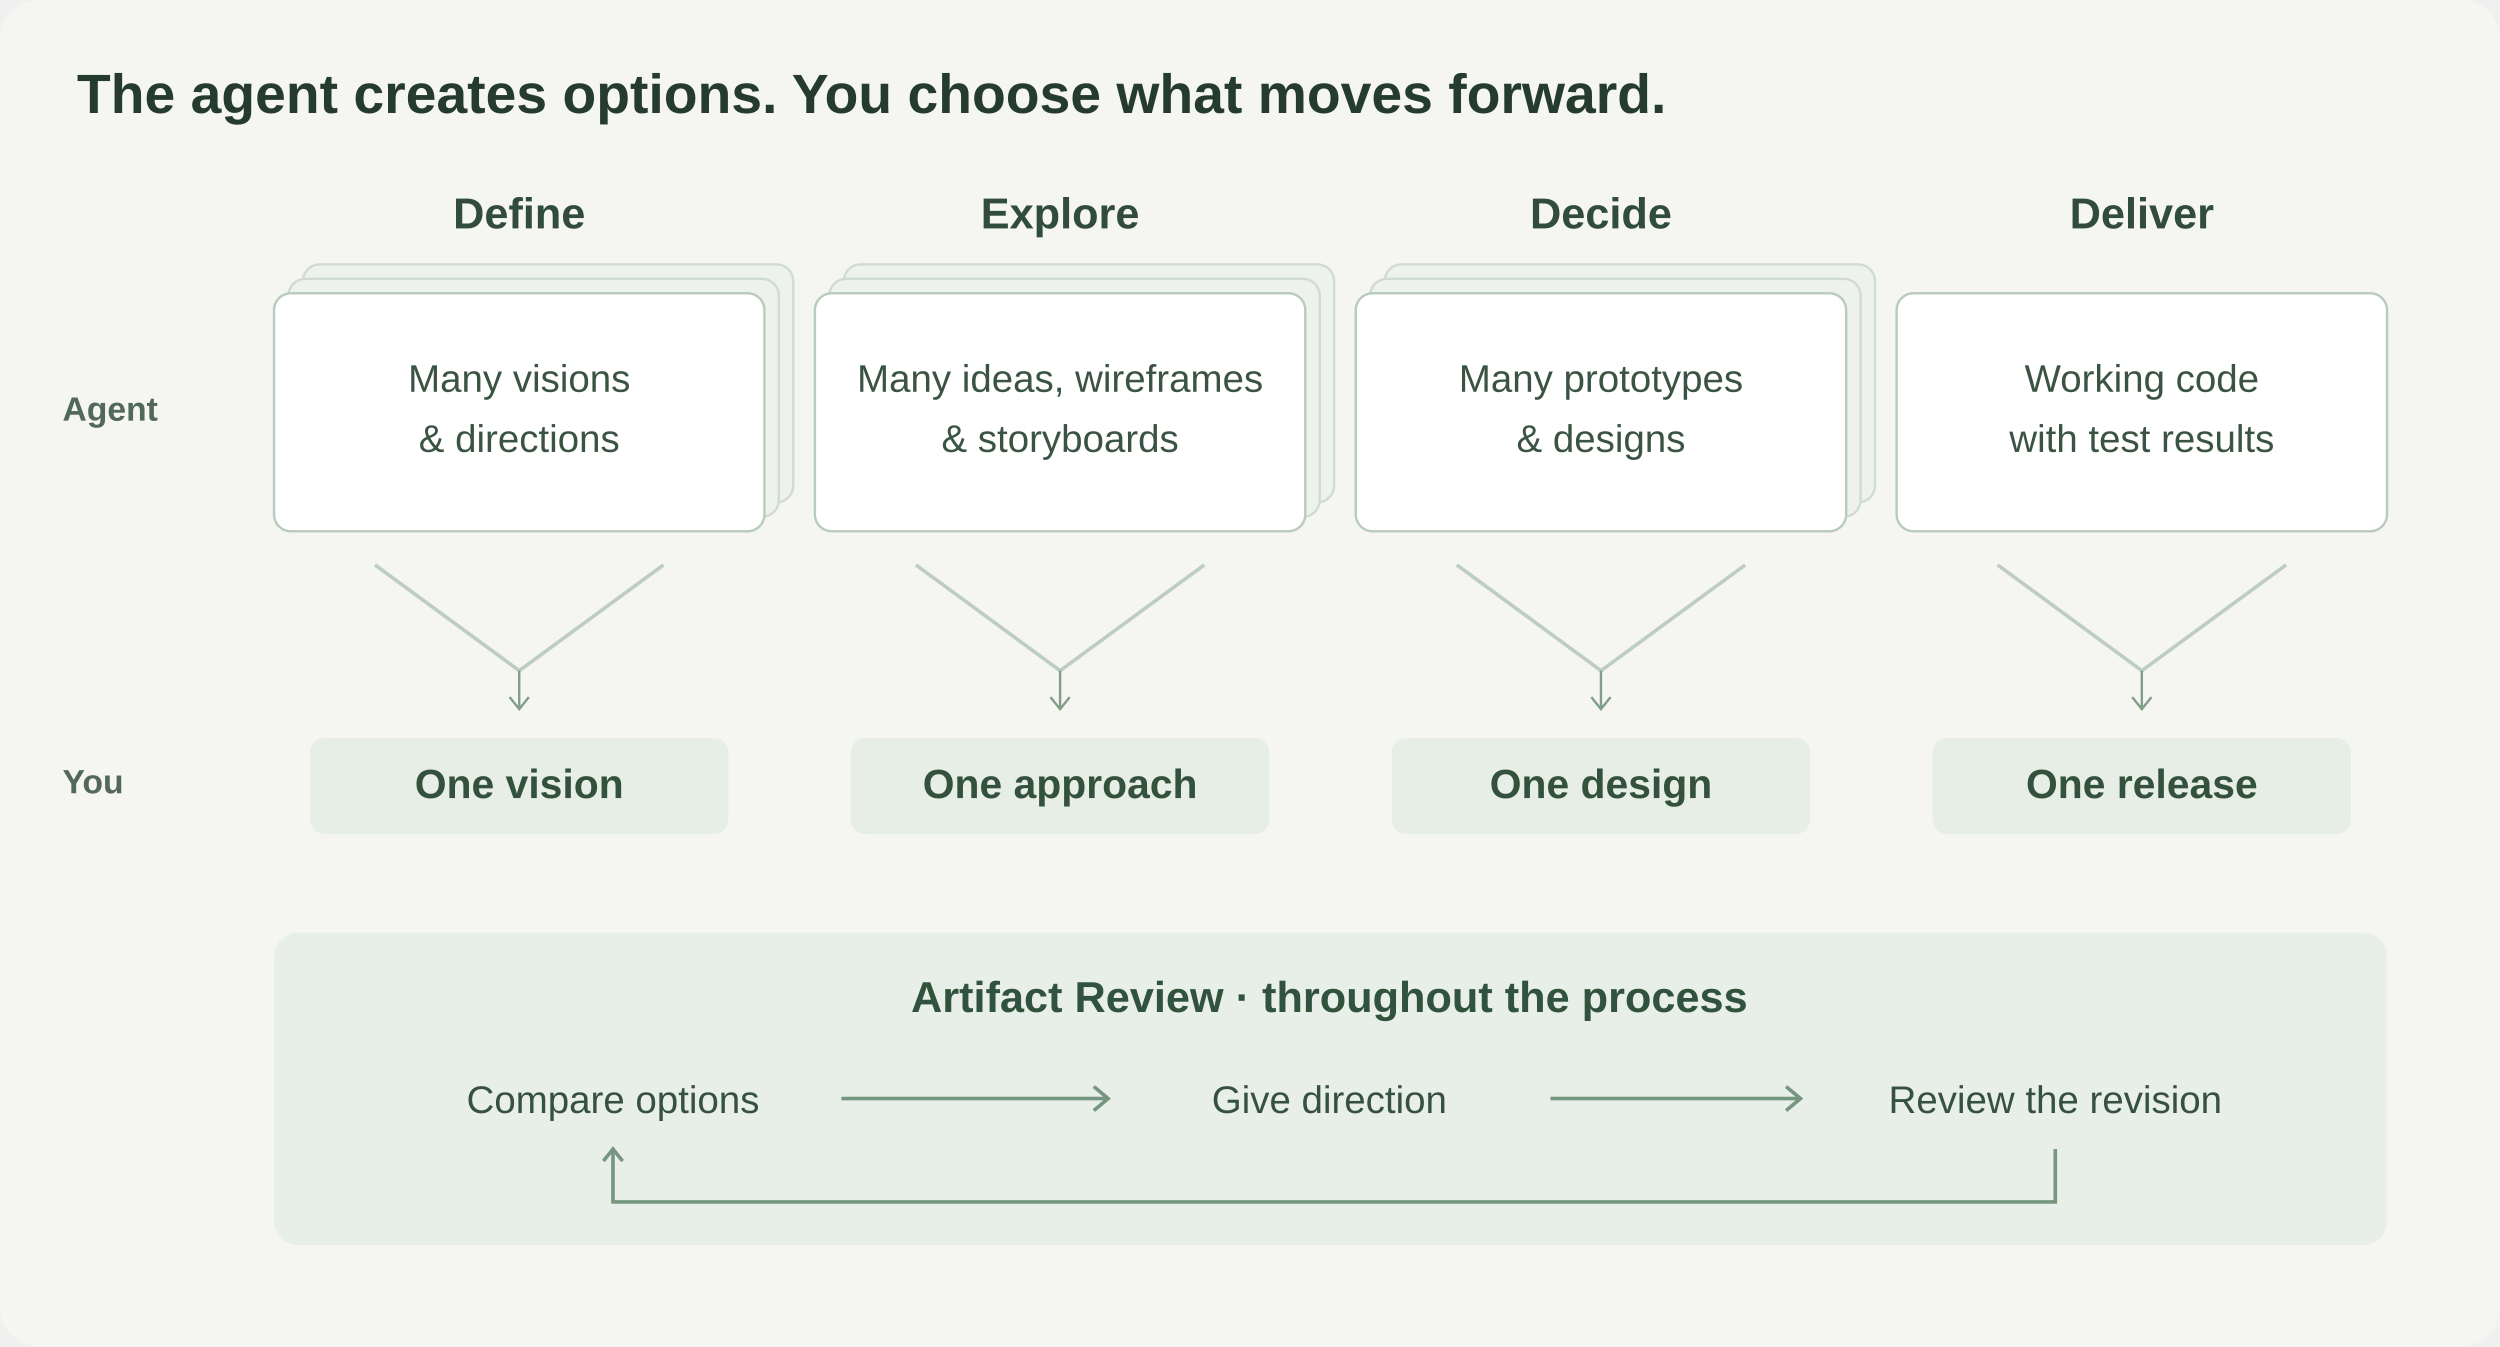
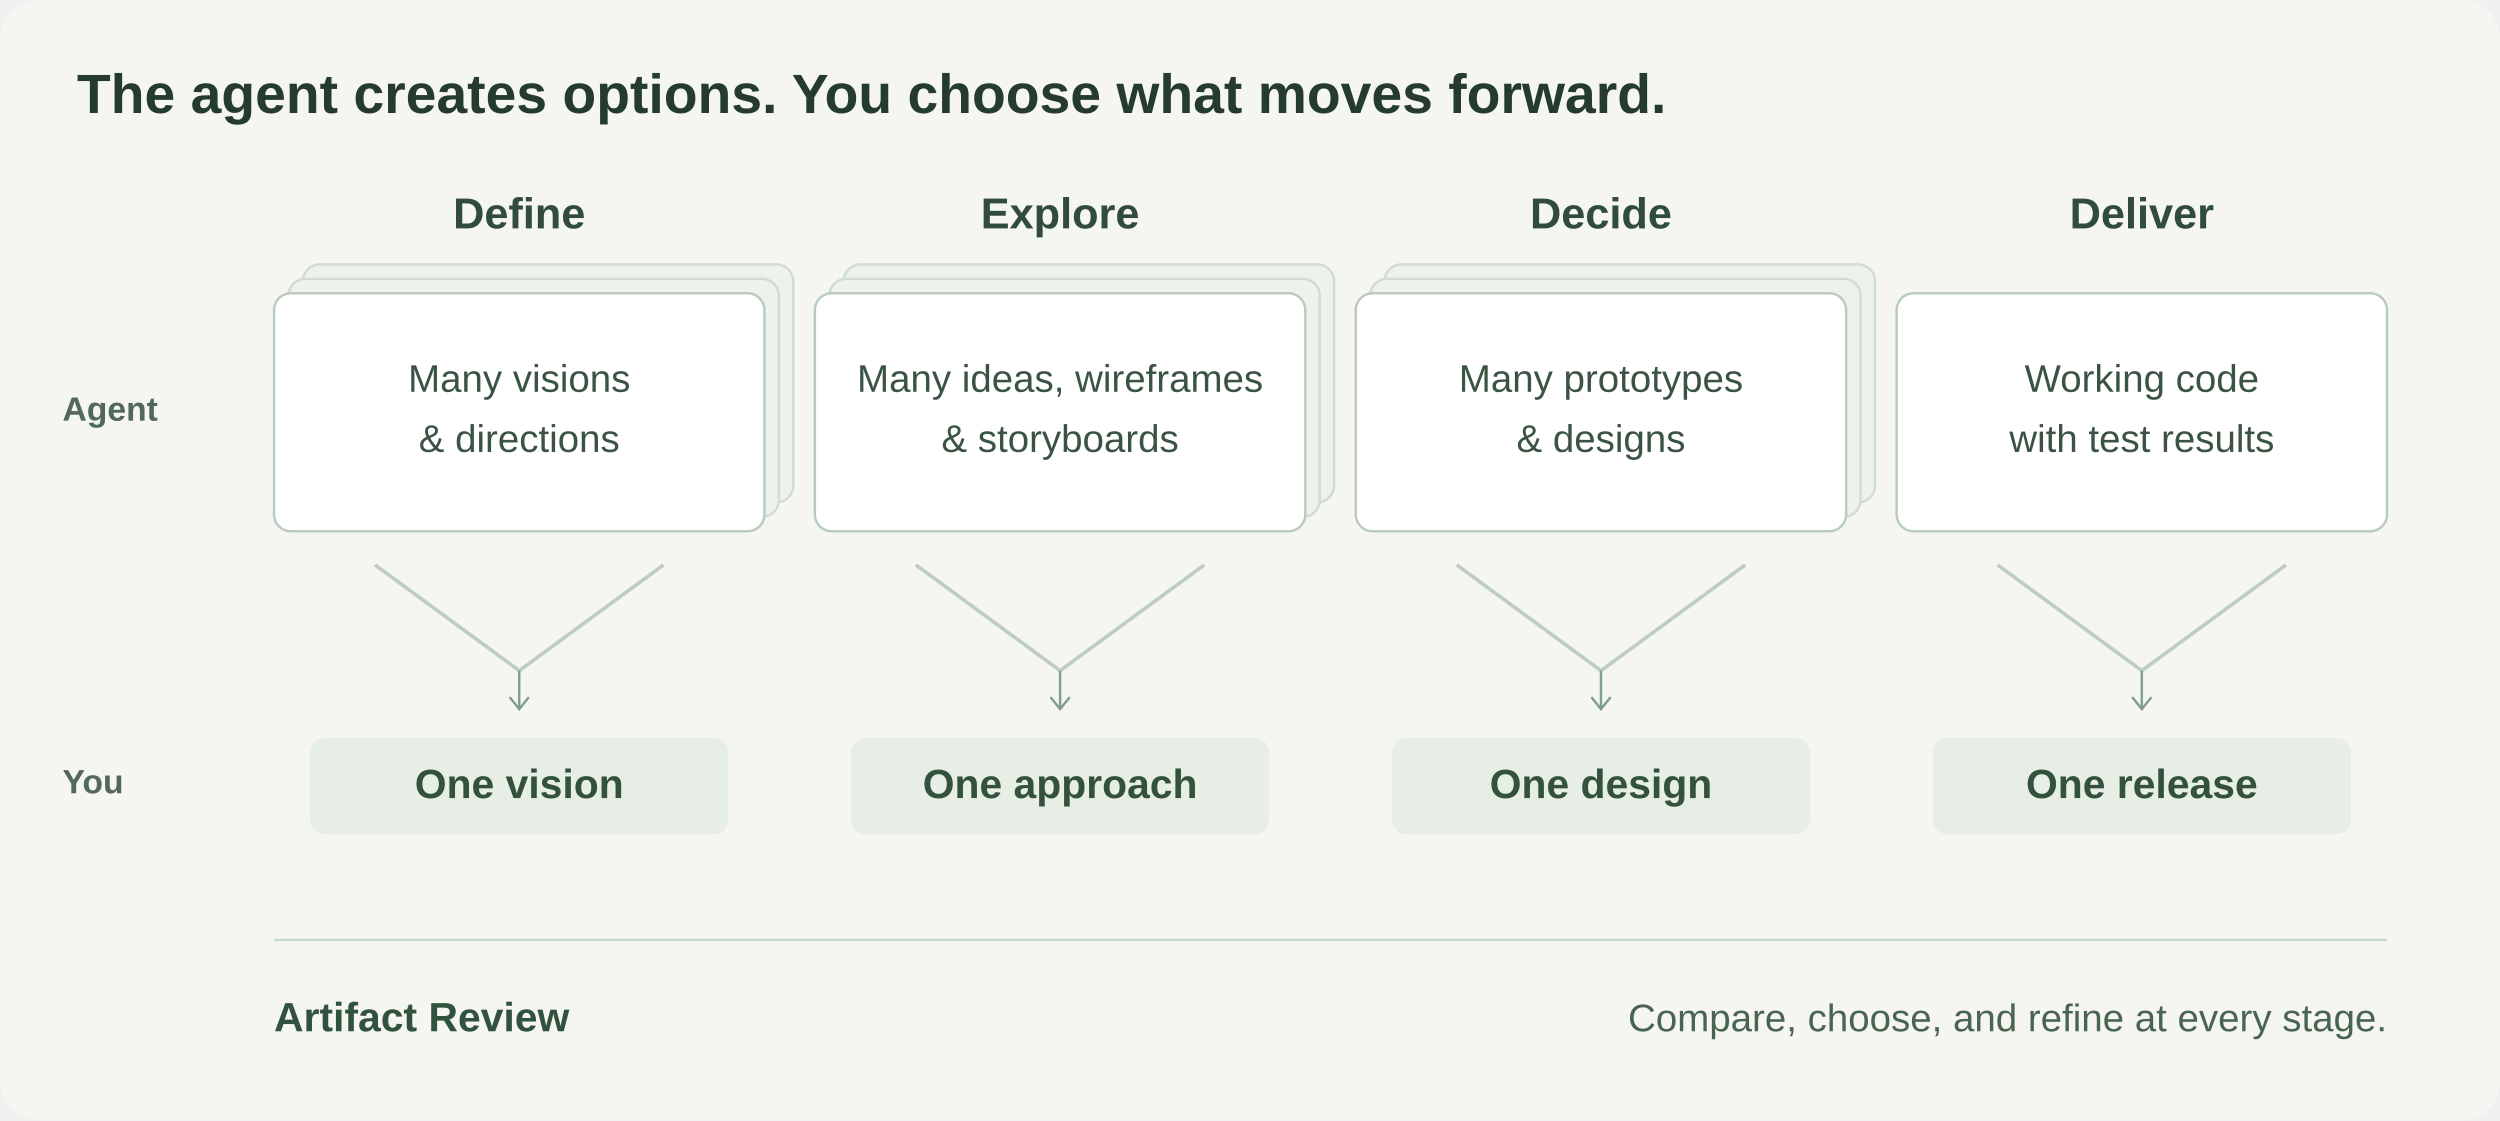
- <svg xmlns="http://www.w3.org/2000/svg" width="1040" height="560" viewBox="0 0 1040 560" role="img" aria-labelledby="title desc">
-   <rect width="1040" height="560" rx="16" fill="#f5f6f2" />
+ <svg xmlns="http://www.w3.org/2000/svg" width="1040" height="466" viewBox="0 0 1040 466" role="img" aria-labelledby="title desc">
+   <rect width="1040" height="466" rx="16" fill="#f5f6f2" />
  <g font-family="Arial,sans-serif">
    <text x="32" y="47" font-size="23" font-weight="700" fill="#253b2e">The agent creates options. You choose what moves forward.</text>
    <text x="26" y="175" font-size="14" font-weight="700" fill="#526858">Agent</text>
    <text x="26" y="330" font-size="14" font-weight="700" fill="#526858">You</text>
    <text x="216" y="95" text-anchor="middle" font-size="18" font-weight="700" fill="#314c3a">Define</text>
    <rect x="126" y="110" width="204" height="99" rx="7" fill="#edf2ed" stroke="#d0dcd1" />
    <rect x="120" y="116" width="204" height="99" rx="7" fill="#edf2ed" stroke="#d0dcd1" />
    <rect x="114" y="122" width="204" height="99" rx="7" fill="white" stroke="#b9cbbd" />
    <text x="216" y="163" text-anchor="middle" font-size="16" fill="#3b5343">Many visions</text>
    <text x="216" y="188" text-anchor="middle" font-size="16" fill="#3b5343">&amp; directions</text>
    <path d="M156 235l60 44 60-44" fill="none" stroke="#becdc1" stroke-width="1.5" />
    <path d="M216 279v16m-4-5 4 5 4-5" stroke="#819e89" fill="none" />
    <rect x="129" y="307" width="174" height="40" rx="6" fill="#e6eee5" />
    <text x="216" y="332" text-anchor="middle" font-size="17" font-weight="700" fill="#34513c">One vision</text>
    <text x="441" y="95" text-anchor="middle" font-size="18" font-weight="700" fill="#314c3a">Explore</text>
    <rect x="351" y="110" width="204" height="99" rx="7" fill="#edf2ed" stroke="#d0dcd1" />
    <rect x="345" y="116" width="204" height="99" rx="7" fill="#edf2ed" stroke="#d0dcd1" />
    <rect x="339" y="122" width="204" height="99" rx="7" fill="white" stroke="#b9cbbd" />
    <text x="441" y="163" text-anchor="middle" font-size="16" fill="#3b5343">Many ideas, wireframes</text>
    <text x="441" y="188" text-anchor="middle" font-size="16" fill="#3b5343">&amp; storyboards</text>
    <path d="M381 235l60 44 60-44" fill="none" stroke="#becdc1" stroke-width="1.5" />
    <path d="M441 279v16m-4-5 4 5 4-5" stroke="#819e89" fill="none" />
    <rect x="354" y="307" width="174" height="40" rx="6" fill="#e6eee5" />
    <text x="441" y="332" text-anchor="middle" font-size="17" font-weight="700" fill="#34513c">One approach</text>
    <text x="666" y="95" text-anchor="middle" font-size="18" font-weight="700" fill="#314c3a">Decide</text>
    <rect x="576" y="110" width="204" height="99" rx="7" fill="#edf2ed" stroke="#d0dcd1" />
    <rect x="570" y="116" width="204" height="99" rx="7" fill="#edf2ed" stroke="#d0dcd1" />
    <rect x="564" y="122" width="204" height="99" rx="7" fill="white" stroke="#b9cbbd" />
    <text x="666" y="163" text-anchor="middle" font-size="16" fill="#3b5343">Many prototypes</text>
    <text x="666" y="188" text-anchor="middle" font-size="16" fill="#3b5343">&amp; designs</text>
    <path d="M606 235l60 44 60-44" fill="none" stroke="#becdc1" stroke-width="1.5" />
    <path d="M666 279v16m-4-5 4 5 4-5" stroke="#819e89" fill="none" />
    <rect x="579" y="307" width="174" height="40" rx="6" fill="#e6eee5" />
    <text x="666" y="332" text-anchor="middle" font-size="17" font-weight="700" fill="#34513c">One design</text>
    <text x="891" y="95" text-anchor="middle" font-size="18" font-weight="700" fill="#314c3a">Deliver</text>
    <rect x="789" y="122" width="204" height="99" rx="7" fill="white" stroke="#b9cbbd" />
    <text x="891" y="163" text-anchor="middle" font-size="16" fill="#3b5343">Working code</text>
    <text x="891" y="188" text-anchor="middle" font-size="16" fill="#3b5343">with test results</text>
    <path d="M831 235l60 44 60-44" fill="none" stroke="#becdc1" stroke-width="1.5" />
    <path d="M891 279v16m-4-5 4 5 4-5" stroke="#819e89" fill="none" />
    <rect x="804" y="307" width="174" height="40" rx="6" fill="#e6eee5" />
    <text x="891" y="332" text-anchor="middle" font-size="17" font-weight="700" fill="#34513c">One release</text>
-     <rect x="114" y="388" width="879" height="130" rx="10" fill="#e8efe8" />
-     <text x="553" y="421" text-anchor="middle" font-size="18" font-weight="700" fill="#31523c">Artifact Review · throughout the process</text>
-     <g font-size="16" fill="#36513f">
-       <text x="255" y="463" text-anchor="middle">Compare options</text>
-       <text x="553" y="463" text-anchor="middle">Give direction</text>
-       <text x="855" y="463" text-anchor="middle">Review the revision</text>
-     </g>
-     <g stroke="#769680" stroke-width="1.5" fill="none">
-       <path d="M350 457h111m-6-5 6 5-6 5M645 457h104m-6-5 6 5-6 5M855 478v22H255v-22m-4 5 4-5 4 5" />
-     </g>
+     <path d="M114 391h879" stroke="#cbd8cd" />
+     <text x="114" y="429" font-size="17" font-weight="700" fill="#31523c">Artifact Review</text>
+     <text x="993" y="429" text-anchor="end" font-size="16" fill="#496550">Compare, choose, and refine at every stage.</text>
  </g>
</svg>
